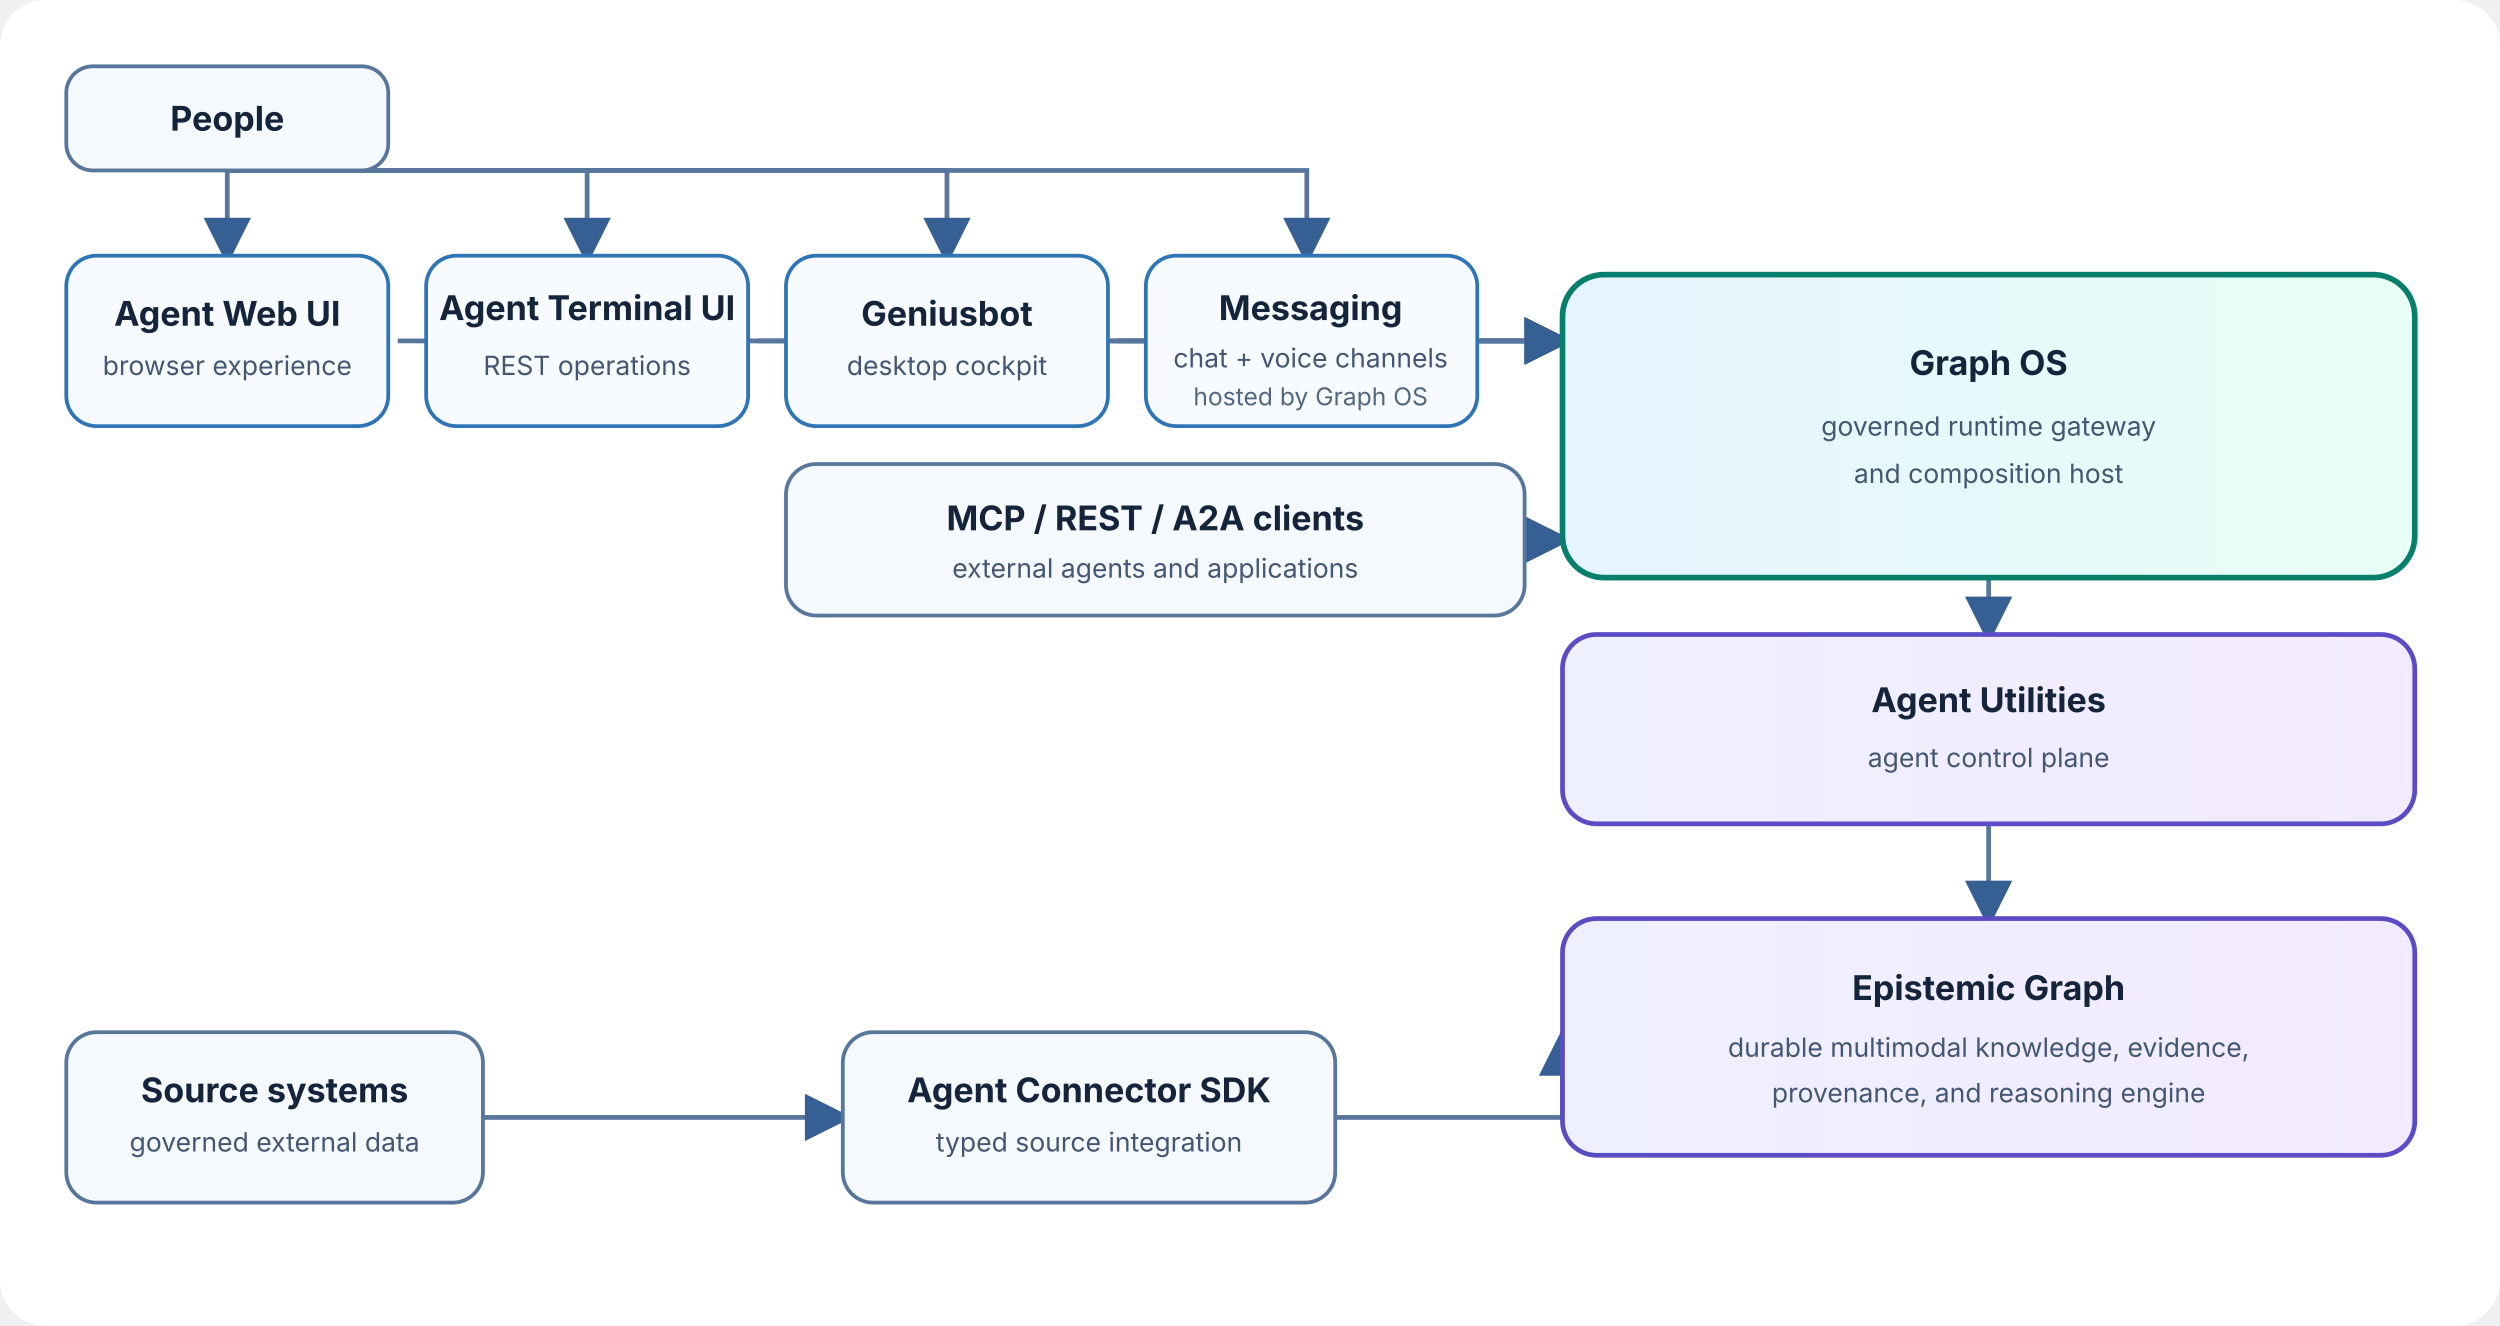
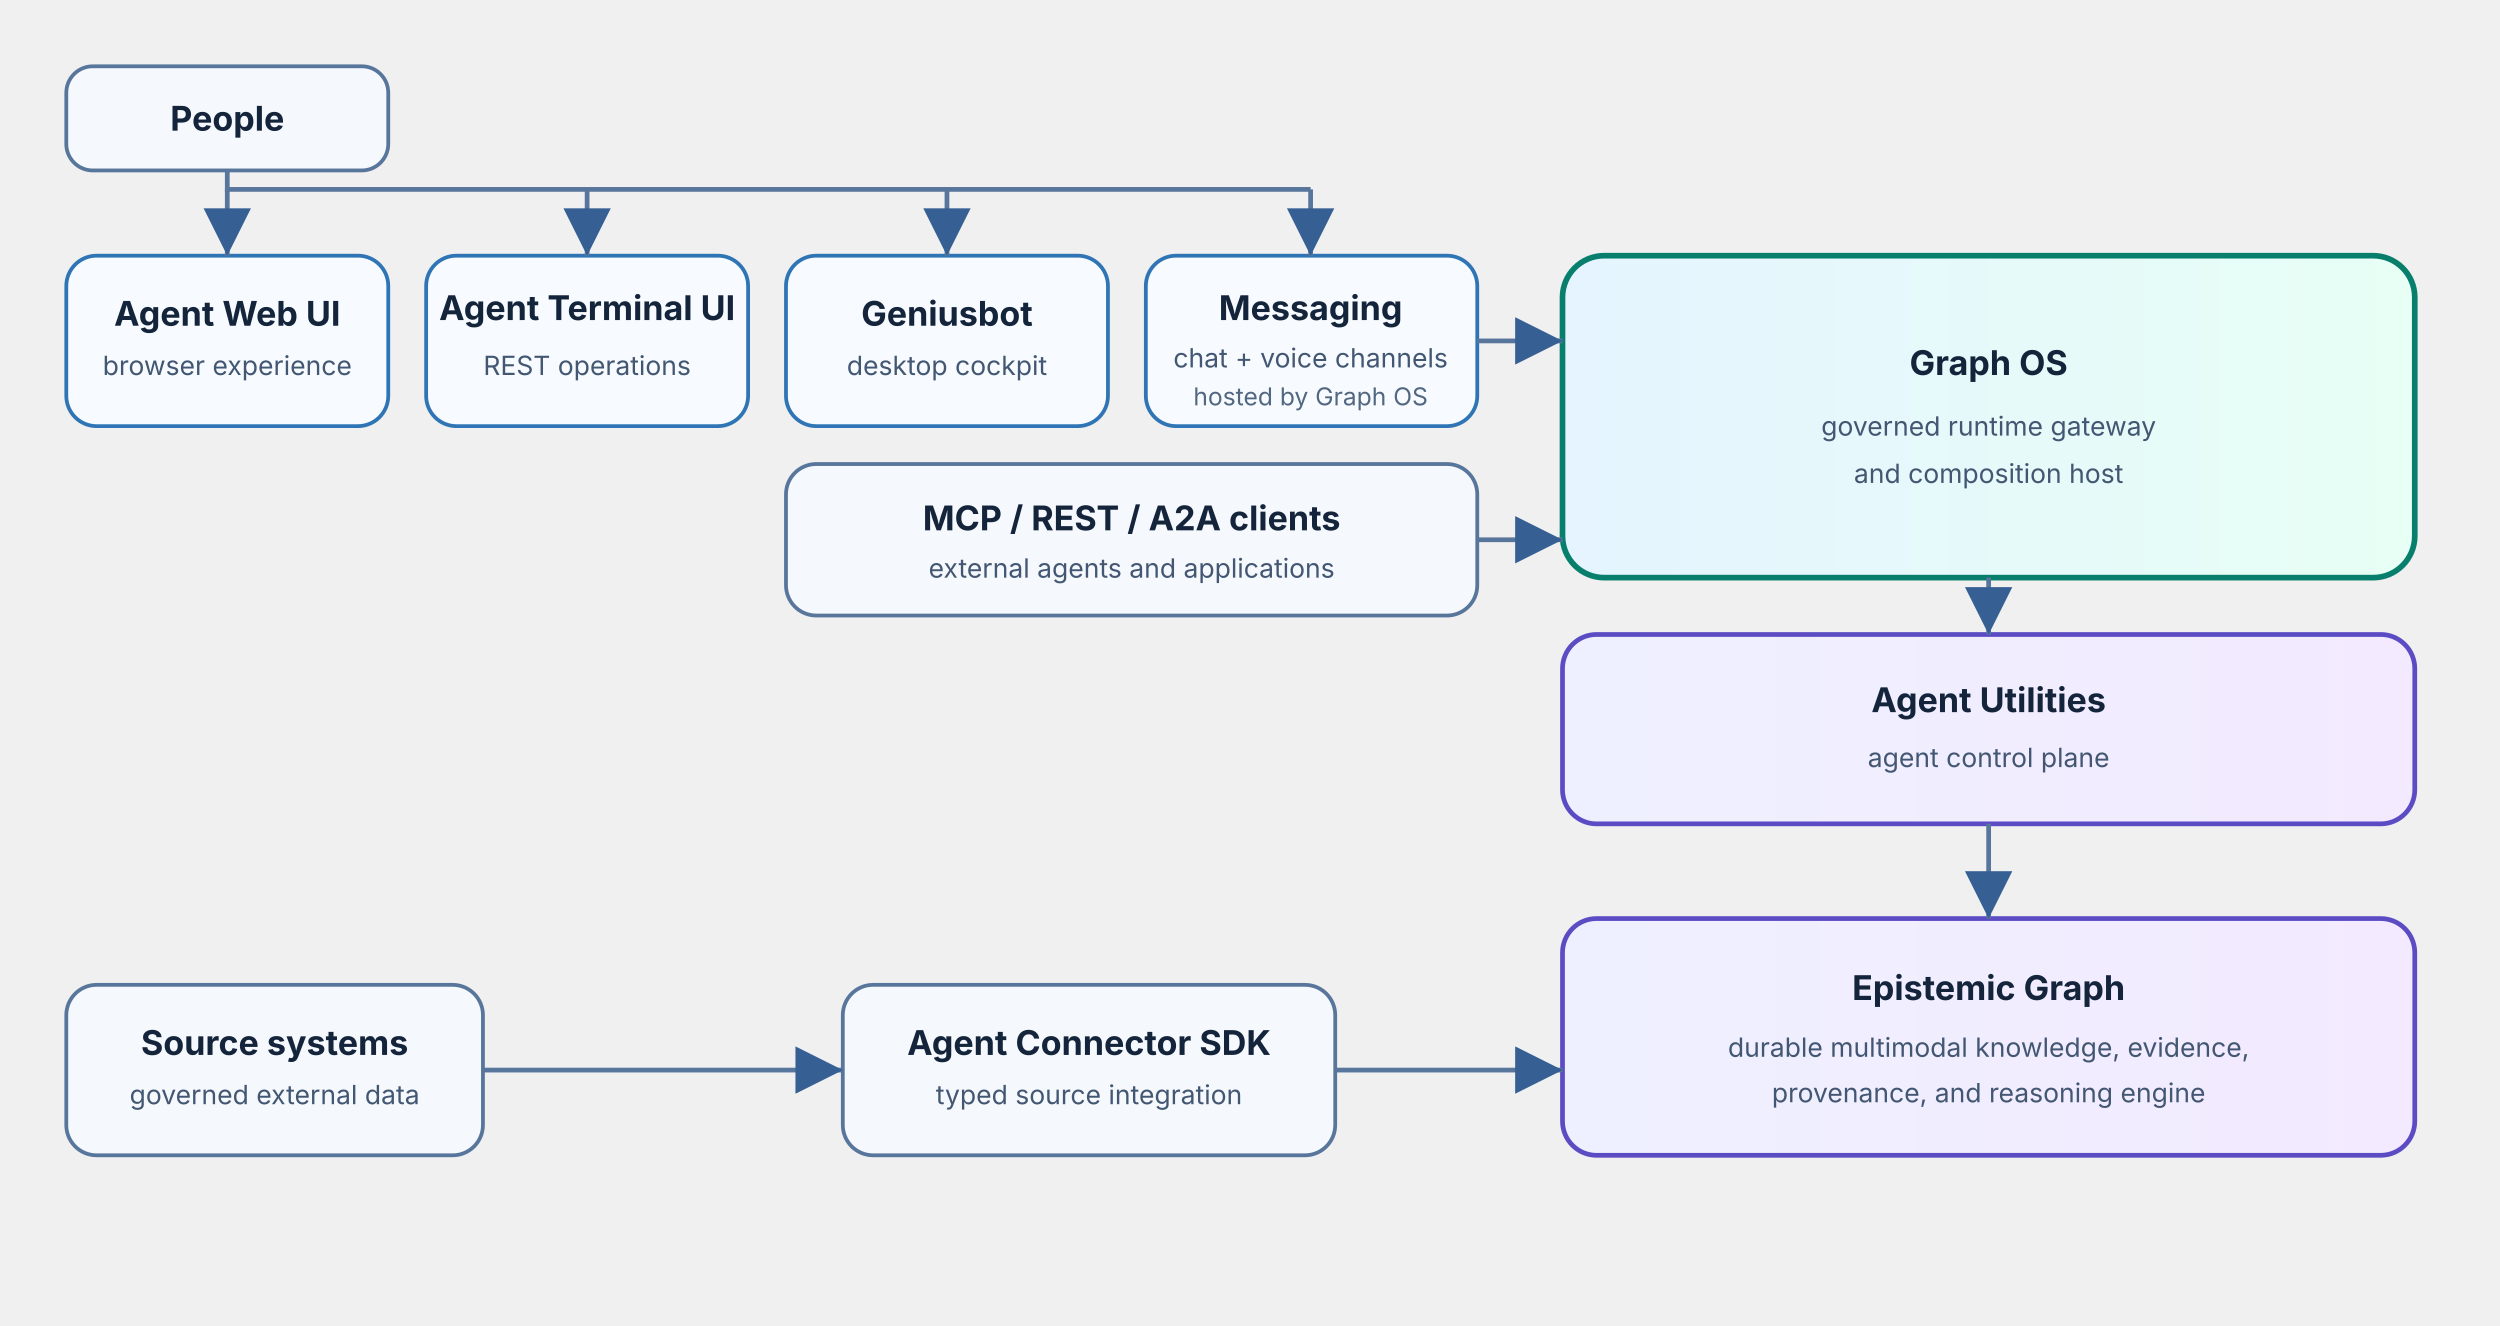
<svg xmlns="http://www.w3.org/2000/svg" viewBox="0 0 1320 700" role="img" aria-labelledby="diagram-title diagram-description">
  <defs>
-     <linearGradient id="gateway" x1="0" x2="1">
+     <linearGradient id="gateway-light" x1="0" x2="1">
      <stop stop-color="#e5f4ff" />
      <stop offset="1" stop-color="#e7fff5" />
    </linearGradient>
-     <linearGradient id="core" x1="0" x2="1">
+     <linearGradient id="core-light" x1="0" x2="1">
      <stop stop-color="#eef0ff" />
      <stop offset="1" stop-color="#f3eaff" />
    </linearGradient>
-     <marker id="arrow" markerWidth="10" markerHeight="10" refX="8" refY="5" orient="auto" markerUnits="strokeWidth">
-       <path d="M0 0 10 5 0 10z" fill="#365f93" />
+     <linearGradient id="gateway-dark" x1="0" x2="1">
+       <stop stop-color="#173344" />
+       <stop offset="1" stop-color="#153b36" />
+     </linearGradient>
+     <linearGradient id="core-dark" x1="0" x2="1">
+       <stop stop-color="#242c4b" />
+       <stop offset="1" stop-color="#332646" />
+     </linearGradient>
+     <marker id="arrow" markerWidth="10" markerHeight="10" refX="10" refY="5" orient="auto" markerUnits="strokeWidth">
+       <path class="arrowhead" d="M0 0 10 5 0 10z" />
    </marker>
    <style>
-       .bg{fill:#fff}.box{fill:#f5f8fc;stroke:#58769b;stroke-width:2}.entry{fill:#f7fbff;stroke:#2f75b5;stroke-width:2}.gateway{fill:url(#gateway);stroke:#087f6d;stroke-width:3}.core{fill:url(#core);stroke:#5b4cc4;stroke-width:2.5}.label{font:700 18px system-ui,-apple-system,Segoe UI,sans-serif;fill:#14243b;text-anchor:middle}.role{font:14px system-ui,-apple-system,Segoe UI,sans-serif;fill:#435773;text-anchor:middle}.small{font:13px system-ui,-apple-system,Segoe UI,sans-serif;fill:#526780;text-anchor:middle}.arrow{fill:none;stroke:#58769b;stroke-width:2.5;marker-end:url(#arrow)}
-       @media(prefers-color-scheme:dark){.bg{fill:#0f1725}.box,.entry{fill:#172338}.label{fill:#f3f7ff}.role,.small{fill:#c5d2e3}}
+       .bg{fill:none}.box{fill:#f5f8fc;stroke:#58769b;stroke-width:2}.entry{fill:#f7fbff;stroke:#2f75b5;stroke-width:2}.gateway{fill:url(#gateway-light);stroke:#087f6d;stroke-width:3}.core{fill:url(#core-light);stroke:#5b4cc4;stroke-width:2.5}.label{font:700 18px system-ui,-apple-system,Segoe UI,sans-serif;fill:#14243b;text-anchor:middle}.role{font:14px system-ui,-apple-system,Segoe UI,sans-serif;fill:#435773;text-anchor:middle}.small{font:13px system-ui,-apple-system,Segoe UI,sans-serif;fill:#526780;text-anchor:middle}.arrow,.bus{fill:none;stroke:#58769b;stroke-width:2.5}.arrow{marker-end:url(#arrow)}.arrowhead{fill:#365f93}
+       @media (prefers-color-scheme: light){.bg{fill:none}.box{fill:#f5f8fc;stroke:#58769b}.entry{fill:#f7fbff;stroke:#2f75b5}.gateway{fill:url(#gateway-light);stroke:#087f6d}.core{fill:url(#core-light);stroke:#5b4cc4}.label{fill:#14243b}.role{fill:#435773}.small{fill:#526780}.arrow,.bus{stroke:#58769b}.arrowhead{fill:#365f93}}
+       @media (prefers-color-scheme: dark){.bg{fill:none}.box{fill:#172338;stroke:#778ca9}.entry{fill:#192b43;stroke:#76aee9}.gateway{fill:url(#gateway-dark);stroke:#63d8b5}.core{fill:url(#core-dark);stroke:#b5a5ff}.label{fill:#f3f7ff}.role{fill:#d1dced}.small{fill:#b7c6dc}.arrow,.bus{stroke:#c2cee2}.arrowhead{fill:#d8e2f1}}
    </style>
  </defs>
-   <rect class="bg" width="1320" height="700" rx="24" />
-   <g class="arrow">
-     <path d="M120 90V135" />
-     <path d="M120 90H310V135" />
-     <path d="M120 90H500V135" />
-     <path d="M120 90H690V135" />
-     <path d="M210 180H825" />
-     <path d="M400 180H825" />
-     <path d="M590 180H825" />
-     <path d="M780 180H825" />
-     <path d="M610 285H825" />
-     <path d="M1050 305V335" />
-     <path d="M1050 435V485" />
-     <path d="M255 590H445" />
-     <path d="M705 590H825V548" />
-   </g>
+   <rect class="bg" width="1320" height="700" rx="24" fill="none" />
  <g>
    <rect class="box" x="35" y="35" width="170" height="55" rx="14" />
    <text class="label" x="120" y="69">People</text>
    <rect class="entry" x="35" y="135" width="170" height="90" rx="16" />
    <text class="label" x="120" y="172">Agent Web UI</text>
    <text class="role" x="120" y="198">browser experience</text>
    <rect class="entry" x="225" y="135" width="170" height="90" rx="16" />
    <text class="label" x="310" y="169">Agent Terminal UI</text>
    <text class="role" x="310" y="198">REST operations</text>
    <rect class="entry" x="415" y="135" width="170" height="90" rx="16" />
    <text class="label" x="500" y="172">Geniusbot</text>
    <text class="role" x="500" y="198">desktop cockpit</text>
    <rect class="entry" x="605" y="135" width="175" height="90" rx="16" />
    <text class="label" x="692" y="169">Messaging</text>
    <text class="role" x="692" y="194">chat + voice channels</text>
    <text class="small" x="692" y="214">hosted by Graph OS</text>
-     <rect class="box" x="415" y="245" width="390" height="80" rx="16" />
-     <text class="label" x="610" y="280">MCP / REST / A2A clients</text>
-     <text class="role" x="610" y="305">external agents and applications</text>
-     <rect class="gateway" x="825" y="145" width="450" height="160" rx="22" />
+     <rect class="box" x="415" y="245" width="365" height="80" rx="16" />
+     <text class="label" x="597.5" y="280">MCP / REST / A2A clients</text>
+     <text class="role" x="597.5" y="305">external agents and applications</text>
+     <rect class="gateway" x="825" y="135" width="450" height="170" rx="22" />
    <text class="label" x="1050" y="198">Graph OS</text>
    <text class="role" x="1050" y="230">governed runtime gateway</text>
    <text class="role" x="1050" y="255">and composition host</text>
    <rect class="core" x="825" y="335" width="450" height="100" rx="18" />
    <text class="label" x="1050" y="376">Agent Utilities</text>
    <text class="role" x="1050" y="405">agent control plane</text>
    <rect class="core" x="825" y="485" width="450" height="125" rx="18" />
    <text class="label" x="1050" y="528">Epistemic Graph</text>
    <text class="role" x="1050" y="558">durable multimodal knowledge, evidence,</text>
    <text class="role" x="1050" y="582">provenance, and reasoning engine</text>
-     <rect class="box" x="35" y="545" width="220" height="90" rx="16" />
-     <text class="label" x="145" y="582">Source systems</text>
-     <text class="role" x="145" y="608">governed external data</text>
-     <rect class="box" x="445" y="545" width="260" height="90" rx="16" />
-     <text class="label" x="575" y="582">Agent Connector SDK</text>
-     <text class="role" x="575" y="608">typed source integration</text>
+     <rect class="box" x="35" y="520" width="220" height="90" rx="16" />
+     <text class="label" x="145" y="557">Source systems</text>
+     <text class="role" x="145" y="583">governed external data</text>
+     <rect class="box" x="445" y="520" width="260" height="90" rx="16" />
+     <text class="label" x="575" y="557">Agent Connector SDK</text>
+     <text class="role" x="575" y="583">typed source integration</text>
+   </g>
+   <g class="connections">
+     <path class="bus" d="M120 90V100H692" />
+     <path class="arrow" d="M120 100V135" />
+     <path class="arrow" d="M310 100V135" />
+     <path class="arrow" d="M500 100V135" />
+     <path class="arrow" d="M692 100V135" />
+     <path class="arrow" d="M780 180H825" />
+     <path class="arrow" d="M780 285H825" />
+     <path class="arrow" d="M1050 305V335" />
+     <path class="arrow" d="M1050 435V485" />
+     <path class="arrow" d="M255 565H445" />
+     <path class="arrow" d="M705 565H825" />
  </g>
</svg>
